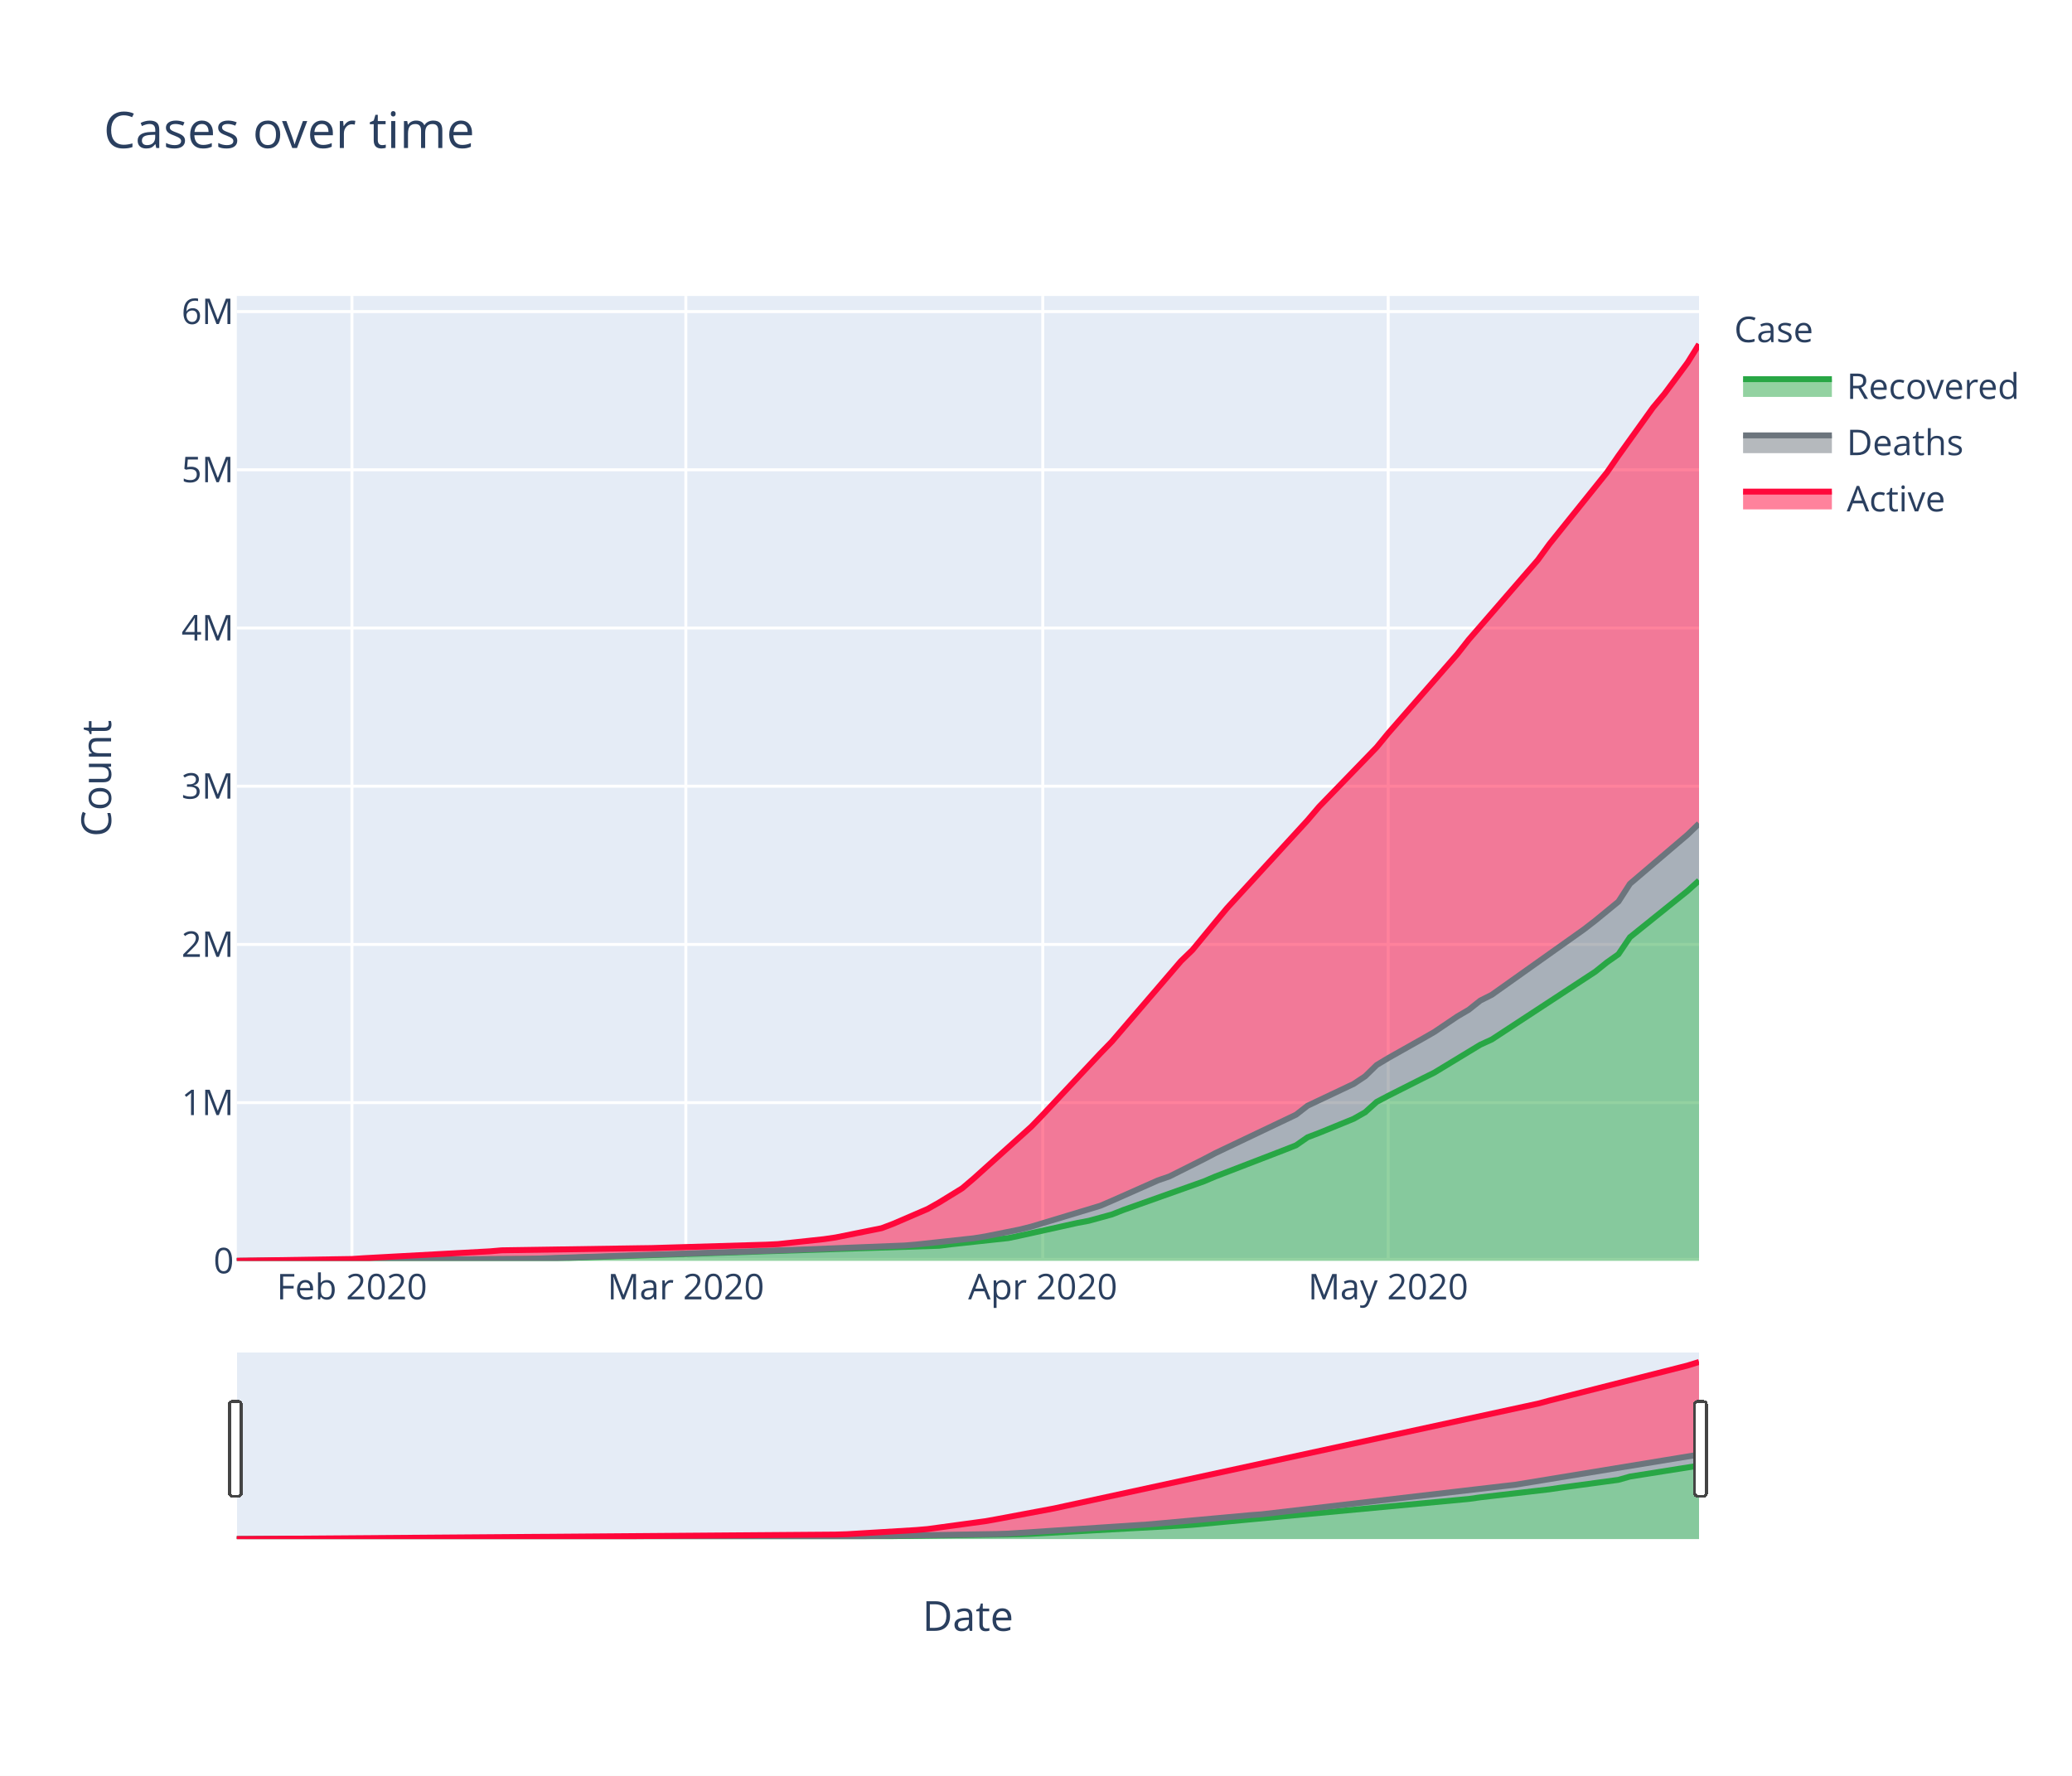
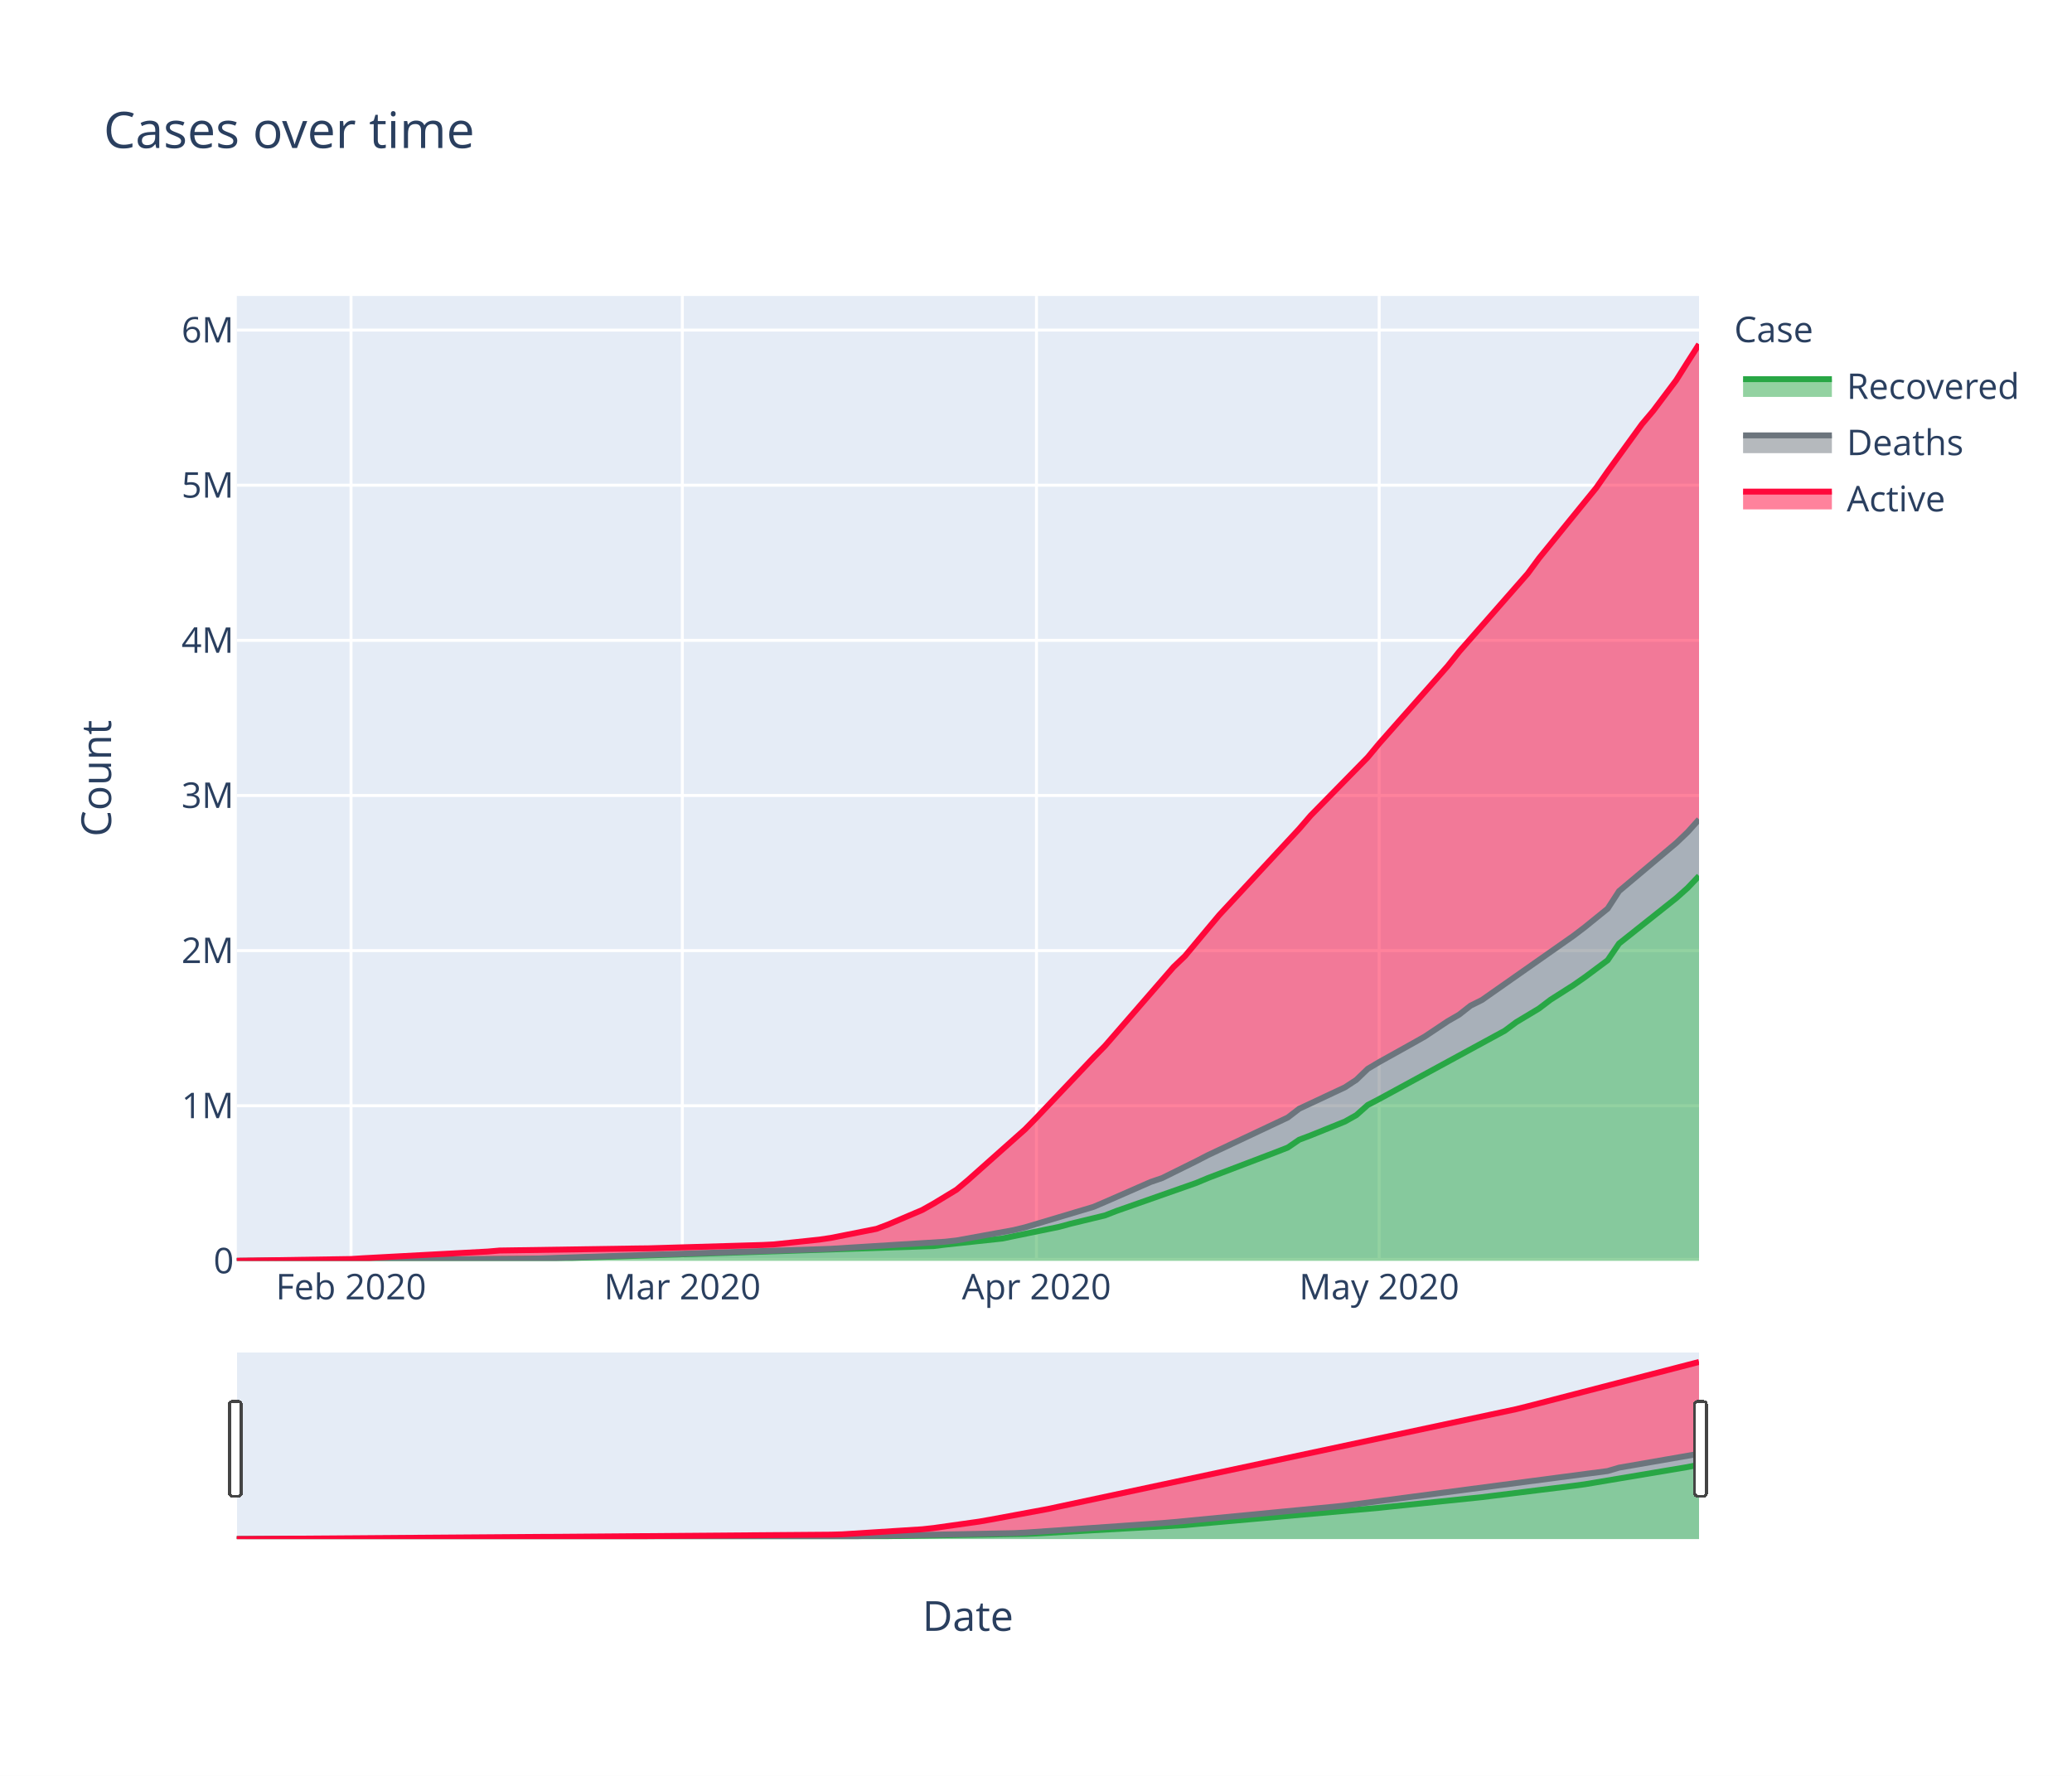
<svg xmlns="http://www.w3.org/2000/svg" class="main-svg" width="700" height="600" style="" viewBox="0 0 700 600">
  <rect x="0" y="0" width="700" height="600" style="fill: rgb(255, 255, 255); fill-opacity: 1;" />
-   <defs id="defs-6f788e">
+   <defs id="defs-22b676">
    <g class="clips">
-       <clipPath id="clip6f788exyplot" class="plotclip">
+       <clipPath id="clip22b676xyplot" class="plotclip">
        <rect width="494" height="326" />
      </clipPath>
-       <clipPath class="axesclip" id="clip6f788ex">
+       <clipPath class="axesclip" id="clip22b676x">
        <rect x="80" y="0" width="494" height="600" />
      </clipPath>
-       <clipPath class="axesclip" id="clip6f788ey">
+       <clipPath class="axesclip" id="clip22b676y">
        <rect x="0" y="100" width="700" height="326" />
      </clipPath>
-       <clipPath class="axesclip" id="clip6f788exy">
+       <clipPath class="axesclip" id="clip22b676xy">
        <rect x="80" y="100" width="494" height="326" />
      </clipPath>
    </g>
    <g class="gradients" />
  </defs>
  <g class="bglayer">
    <rect class="bg" x="80" y="100" width="494" height="326" style="fill: rgb(229, 236, 246); fill-opacity: 1; stroke-width: 0;" />
  </g>
  <g class="layer-below">
    <g class="imagelayer" />
    <g class="shapelayer" />
  </g>
  <g class="cartesianlayer">
    <g class="subplot xy">
      <g class="layer-subplot">
        <g class="shapelayer" />
        <g class="imagelayer" />
      </g>
      <g class="gridlayer">
        <g class="x">
-           <path class="xgrid crisp" transform="translate(118.9,0)" d="M0,100v326" style="stroke: rgb(255, 255, 255); stroke-opacity: 1; stroke-width: 1px;" />
-           <path class="xgrid crisp" transform="translate(231.7,0)" d="M0,100v326" style="stroke: rgb(255, 255, 255); stroke-opacity: 1; stroke-width: 1px;" />
-           <path class="xgrid crisp" transform="translate(352.28,0)" d="M0,100v326" style="stroke: rgb(255, 255, 255); stroke-opacity: 1; stroke-width: 1px;" />
-           <path class="xgrid crisp" transform="translate(468.98,0)" d="M0,100v326" style="stroke: rgb(255, 255, 255); stroke-opacity: 1; stroke-width: 1px;" />
+           <path class="xgrid crisp" transform="translate(118.59,0)" d="M0,100v326" style="stroke: rgb(255, 255, 255); stroke-opacity: 1; stroke-width: 1px;" />
+           <path class="xgrid crisp" transform="translate(230.52,0)" d="M0,100v326" style="stroke: rgb(255, 255, 255); stroke-opacity: 1; stroke-width: 1px;" />
+           <path class="xgrid crisp" transform="translate(350.16,0)" d="M0,100v326" style="stroke: rgb(255, 255, 255); stroke-opacity: 1; stroke-width: 1px;" />
+           <path class="xgrid crisp" transform="translate(465.94,0)" d="M0,100v326" style="stroke: rgb(255, 255, 255); stroke-opacity: 1; stroke-width: 1px;" />
        </g>
        <g class="y">
-           <path class="ygrid crisp" transform="translate(0,372.54)" d="M80,0h494" style="stroke: rgb(255, 255, 255); stroke-opacity: 1; stroke-width: 1px;" />
-           <path class="ygrid crisp" transform="translate(0,319.09)" d="M80,0h494" style="stroke: rgb(255, 255, 255); stroke-opacity: 1; stroke-width: 1px;" />
-           <path class="ygrid crisp" transform="translate(0,265.63)" d="M80,0h494" style="stroke: rgb(255, 255, 255); stroke-opacity: 1; stroke-width: 1px;" />
-           <path class="ygrid crisp" transform="translate(0,212.18)" d="M80,0h494" style="stroke: rgb(255, 255, 255); stroke-opacity: 1; stroke-width: 1px;" />
-           <path class="ygrid crisp" transform="translate(0,158.72)" d="M80,0h494" style="stroke: rgb(255, 255, 255); stroke-opacity: 1; stroke-width: 1px;" />
-           <path class="ygrid crisp" transform="translate(0,105.27)" d="M80,0h494" style="stroke: rgb(255, 255, 255); stroke-opacity: 1; stroke-width: 1px;" />
+           <path class="ygrid crisp" transform="translate(0,373.59)" d="M80,0h494" style="stroke: rgb(255, 255, 255); stroke-opacity: 1; stroke-width: 1px;" />
+           <path class="ygrid crisp" transform="translate(0,321.17)" d="M80,0h494" style="stroke: rgb(255, 255, 255); stroke-opacity: 1; stroke-width: 1px;" />
+           <path class="ygrid crisp" transform="translate(0,268.76)" d="M80,0h494" style="stroke: rgb(255, 255, 255); stroke-opacity: 1; stroke-width: 1px;" />
+           <path class="ygrid crisp" transform="translate(0,216.35)" d="M80,0h494" style="stroke: rgb(255, 255, 255); stroke-opacity: 1; stroke-width: 1px;" />
+           <path class="ygrid crisp" transform="translate(0,163.93)" d="M80,0h494" style="stroke: rgb(255, 255, 255); stroke-opacity: 1; stroke-width: 1px;" />
+           <path class="ygrid crisp" transform="translate(0,111.52)" d="M80,0h494" style="stroke: rgb(255, 255, 255); stroke-opacity: 1; stroke-width: 1px;" />
        </g>
      </g>
      <g class="zerolinelayer">
        <path class="yzl zl crisp" transform="translate(0,426)" d="M80,0h494" style="stroke: rgb(255, 255, 255); stroke-opacity: 1; stroke-width: 2px;" />
      </g>
      <path class="xlines-below" />
      <path class="ylines-below" />
      <g class="overlines-below" />
      <g class="xaxislayer-below" />
      <g class="yaxislayer-below" />
      <g class="overaxes-below" />
-       <g class="plot" transform="translate(80, 100)" clip-path="url('#clip6f788exyplot')">
+       <g class="plot" transform="translate(80, 100)" clip-path="url('#clip22b676xyplot')">
        <g class="scatterlayer mlayer">
-           <g class="trace scatter trace09deb1" style="stroke-miterlimit: 2;">
+           <g class="trace scatter trace5ec1d0" style="stroke-miterlimit: 2;">
            <g class="fills">
              <g>
-                 <path class="js-fill" d="M494,326L0,326L0,326L101.13,325.33L105.02,325.23L175.04,322.89L178.93,322.76L237.28,320.9L241.17,320.41L260.61,318.31L264.5,317.5L283.95,313.19L287.84,312.46L295.62,310.33L299.51,308.8L326.74,299.13L330.63,297.48L353.97,288.49L357.86,286.95L361.75,284.25L365.64,282.77L377.31,278L381.2,275.79L385.09,272.29L388.98,270.23L400.65,264.34L404.54,262.41L420.09,252.98L423.98,251.2L458.99,228.27L462.88,225.14L466.77,222.4L470.66,216.65L490.11,201.01L494,197.5" style="fill: rgb(40, 167, 69); fill-opacity: 0.5; stroke-width: 0;" />
+                 <path class="js-fill" d="M494,326L0,326L0,326L104.2,325.25L108.06,325.16L235.42,321L239.28,320.52L258.58,318.46L262.44,317.66L277.88,314.49L281.73,313.44L293.31,310.64L297.17,309.14L324.19,299.65L328.05,298.03L351.2,289.22L355.06,287.71L358.92,285.07L362.78,283.61L374.36,278.93L378.22,276.76L382.08,273.33L385.94,271.32L428.39,248.23L432.25,245.35L439.97,240.71L443.83,237.77L451.55,232.86L455.41,230.17L463.13,224.42L466.98,218.78L486.28,203.45L490.14,200L494,195.94" style="fill: rgb(40, 167, 69); fill-opacity: 0.5; stroke-width: 0;" />
              </g>
              <g>
-                 <path class="js-fill" d="M0,326L97.24,325.33L101.13,325.23L186.71,322.35L190.6,322.19L225.61,320.8L229.5,320.48L248.94,318.37L252.83,317.74L264.5,315.4L268.39,314.43L291.73,307.38L295.62,305.71L311.18,298.81L315.07,297.47L326.74,291.62L330.63,289.58L357.86,276.61L361.75,273.58L377.31,266.21L381.2,263.63L385.09,259.83L388.98,257.49L400.65,250.91L404.54,248.68L412.31,243.44L416.2,241.16L420.09,238.06L423.98,236.1L455.1,214.01L458.99,211L466.77,204.62L470.66,198.59L490.11,182.02L494,178.26L494,197.5L490.11,201.01L470.66,216.65L466.77,222.4L462.88,225.14L458.99,228.27L423.98,251.2L420.09,252.98L404.54,262.41L400.65,264.34L388.98,270.23L385.09,272.29L381.2,275.79L377.31,278L365.64,282.77L361.75,284.25L357.86,286.95L353.97,288.49L330.63,297.48L326.74,299.13L299.51,308.8L295.62,310.33L287.84,312.46L283.95,313.19L264.5,317.5L260.61,318.31L241.17,320.41L237.28,320.9L178.93,322.76L175.04,322.89L105.02,325.23L101.13,325.33L0,326Z" style="fill: rgb(108, 117, 125); fill-opacity: 0.5; stroke-width: 0;" />
+                 <path class="js-fill" d="M0,326L96.48,325.34L100.34,325.24L196.83,322.06L200.69,321.92L239.28,319.53L243.14,319.1L262.44,315.6L266.3,314.66L289.45,307.75L293.31,306.1L308.75,299.34L312.61,298.02L324.19,292.29L328.05,290.29L355.06,277.57L358.92,274.6L374.36,267.37L378.22,264.84L382.08,261.12L385.94,258.82L397.52,252.37L401.38,250.19L409.09,245.04L412.95,242.81L416.81,239.78L420.67,237.85L451.55,216.19L455.41,213.25L463.13,206.99L466.98,201.07L486.28,184.83L490.14,181.14L494,176.84L494,195.94L490.14,200L486.28,203.45L466.98,218.78L463.13,224.42L455.41,230.17L451.55,232.86L443.83,237.77L439.97,240.71L432.25,245.35L428.39,248.23L385.94,271.32L382.08,273.33L378.22,276.76L374.36,278.93L362.78,283.61L358.92,285.07L355.06,287.71L351.2,289.22L328.05,298.03L324.19,299.65L297.17,309.14L293.31,310.64L281.73,313.44L277.88,314.49L262.44,317.66L258.58,318.46L239.28,320.52L235.42,321L108.06,325.16L104.2,325.25L0,326Z" style="fill: rgb(108, 117, 125); fill-opacity: 0.5; stroke-width: 0;" />
              </g>
            </g>
            <g class="errorbars" />
            <g class="lines">
-               <path class="js-line" d="M0,326L101.13,325.33L105.02,325.23L175.04,322.89L178.93,322.76L237.28,320.9L241.17,320.41L260.61,318.31L264.5,317.5L283.95,313.19L287.84,312.46L295.62,310.33L299.51,308.8L326.74,299.13L330.63,297.48L353.97,288.49L357.86,286.95L361.75,284.25L365.64,282.77L377.31,278L381.2,275.79L385.09,272.29L388.98,270.23L400.65,264.34L404.54,262.41L420.09,252.98L423.98,251.2L458.99,228.27L462.88,225.14L466.77,222.4L470.66,216.65L490.11,201.01L494,197.5" style="vector-effect: non-scaling-stroke; fill: none; stroke: rgb(40, 167, 69); stroke-opacity: 1; stroke-width: 2px; opacity: 1;" />
+               <path class="js-line" d="M0,326L104.2,325.25L108.06,325.16L235.42,321L239.28,320.52L258.58,318.46L262.44,317.66L277.88,314.49L281.73,313.44L293.31,310.64L297.17,309.14L324.19,299.65L328.05,298.03L351.2,289.22L355.06,287.71L358.92,285.07L362.78,283.61L374.36,278.93L378.22,276.76L382.08,273.33L385.94,271.32L428.39,248.23L432.25,245.35L439.97,240.71L443.83,237.77L451.55,232.86L455.41,230.17L463.13,224.42L466.98,218.78L486.28,203.45L490.14,200L494,195.94" style="vector-effect: non-scaling-stroke; fill: none; stroke: rgb(40, 167, 69); stroke-opacity: 1; stroke-width: 2px; opacity: 1;" />
            </g>
            <g class="points" />
            <g class="text" />
          </g>
-           <g class="trace scatter trace2128ed" style="stroke-miterlimit: 2;">
+           <g class="trace scatter trace55f463" style="stroke-miterlimit: 2;">
            <g class="fills">
              <g>
-                 <path class="js-fill" d="M0,325.97L38.9,325.36L42.79,325.1L85.57,322.77L89.46,322.43L136.14,321.72L140.03,321.67L178.93,320.52L182.82,320.33L198.38,318.66L202.27,318.09L217.83,314.96L221.72,313.49L233.39,308.46L237.28,306.26L245.06,301.48L248.94,298.18L268.39,280.68L272.28,276.65L291.73,255.91L295.62,251.91L318.96,224.72L322.85,220.96L330.63,211.52L334.52,206.83L361.75,177.13L365.64,172.56L385.09,152.48L388.98,147.74L412.31,121.03L416.2,116.1L439.54,89.19L443.43,83.84L462.88,59.63L466.77,53.98L478.44,37.71L482.33,33.04L490.11,22.55L494,16.3L494,178.26L490.11,182.02L470.66,198.59L466.77,204.62L458.99,211L455.1,214.01L423.98,236.1L420.09,238.06L416.2,241.16L412.31,243.44L404.54,248.68L400.65,250.91L388.98,257.49L385.09,259.83L381.2,263.63L377.31,266.21L361.75,273.58L357.86,276.61L330.63,289.58L326.74,291.62L315.07,297.47L311.18,298.81L295.62,305.71L291.73,307.38L268.39,314.43L264.5,315.4L252.83,317.74L248.94,318.37L229.5,320.48L225.61,320.8L190.6,322.19L186.71,322.35L101.13,325.23L97.24,325.33L0,326Z" style="fill: rgb(255, 7, 58); fill-opacity: 0.5; stroke-width: 0;" />
+                 <path class="js-fill" d="M0,325.97L38.59,325.37L42.45,325.12L84.91,322.84L88.77,322.5L135.08,321.8L138.94,321.76L177.53,320.63L181.39,320.44L196.83,318.81L200.69,318.24L216.13,315.18L219.98,313.73L231.56,308.81L235.42,306.64L243.14,301.96L247,298.72L266.3,281.56L270.16,277.62L289.45,257.28L293.31,253.35L316.47,226.7L320.33,223.01L328.05,213.75L331.91,209.15L358.92,180.03L362.78,175.55L382.08,155.86L385.94,151.21L409.09,125.03L412.95,120.19L436.11,93.8L439.97,88.56L459.27,64.82L463.13,59.28L474.7,43.32L478.56,38.75L486.28,28.47L490.14,22.34L494,16.3L494,176.84L490.14,181.14L486.28,184.83L466.98,201.07L463.13,206.99L455.41,213.25L451.55,216.19L420.67,237.85L416.81,239.78L412.95,242.81L409.09,245.04L401.38,250.19L397.52,252.37L385.94,258.82L382.08,261.12L378.22,264.84L374.36,267.37L358.92,274.6L355.06,277.57L328.05,290.29L324.19,292.29L312.61,298.02L308.75,299.34L293.31,306.1L289.45,307.75L266.3,314.66L262.44,315.6L243.14,319.1L239.28,319.53L200.69,321.92L196.83,322.06L100.34,325.24L96.48,325.34L0,326Z" style="fill: rgb(255, 7, 58); fill-opacity: 0.5; stroke-width: 0;" />
              </g>
            </g>
            <g class="errorbars" />
            <g class="lines">
-               <path class="js-line" d="M0,326L97.24,325.33L101.13,325.23L186.71,322.35L190.6,322.19L225.61,320.8L229.5,320.48L248.94,318.37L252.83,317.74L264.5,315.4L268.39,314.43L291.73,307.38L295.62,305.71L311.18,298.81L315.07,297.47L326.74,291.62L330.63,289.58L357.86,276.61L361.75,273.58L377.31,266.21L381.2,263.63L385.09,259.83L388.98,257.49L400.65,250.91L404.54,248.68L412.31,243.44L416.2,241.16L420.09,238.06L423.98,236.1L455.1,214.01L458.99,211L466.77,204.62L470.66,198.59L490.11,182.02L494,178.26" style="vector-effect: non-scaling-stroke; fill: none; stroke: rgb(108, 117, 125); stroke-opacity: 1; stroke-width: 2px; opacity: 1;" />
+               <path class="js-line" d="M0,326L96.48,325.34L100.34,325.24L196.83,322.06L200.69,321.92L239.28,319.53L243.14,319.1L262.44,315.6L266.3,314.66L289.45,307.75L293.31,306.1L308.75,299.34L312.61,298.02L324.19,292.29L328.05,290.29L355.06,277.57L358.92,274.6L374.36,267.37L378.22,264.84L382.08,261.12L385.94,258.82L397.52,252.37L401.38,250.19L409.09,245.04L412.95,242.81L416.81,239.78L420.67,237.85L451.55,216.19L455.41,213.25L463.13,206.99L466.98,201.07L486.28,184.83L490.14,181.14L494,176.84" style="vector-effect: non-scaling-stroke; fill: none; stroke: rgb(108, 117, 125); stroke-opacity: 1; stroke-width: 2px; opacity: 1;" />
            </g>
            <g class="points" />
            <g class="text" />
          </g>
-           <g class="trace scatter traceb78cc3" style="stroke-miterlimit: 2;">
+           <g class="trace scatter traced6cfd1" style="stroke-miterlimit: 2;">
            <g class="fills" />
            <g class="errorbars" />
            <g class="lines">
-               <path class="js-line" d="M0,325.97L38.9,325.36L42.79,325.1L85.57,322.77L89.46,322.43L136.14,321.72L140.03,321.67L178.93,320.52L182.82,320.33L198.38,318.66L202.27,318.09L217.83,314.96L221.72,313.49L233.39,308.46L237.28,306.26L245.06,301.48L248.94,298.18L268.39,280.68L272.28,276.65L291.73,255.91L295.62,251.91L318.96,224.72L322.85,220.96L330.63,211.52L334.52,206.83L361.75,177.13L365.64,172.56L385.09,152.48L388.98,147.74L412.31,121.03L416.2,116.1L439.54,89.19L443.43,83.84L462.88,59.63L466.77,53.98L478.44,37.71L482.33,33.04L490.11,22.55L494,16.3" style="vector-effect: non-scaling-stroke; fill: none; stroke: rgb(255, 7, 58); stroke-opacity: 1; stroke-width: 2px; opacity: 1;" />
+               <path class="js-line" d="M0,325.97L38.59,325.37L42.45,325.12L84.91,322.84L88.77,322.5L135.08,321.8L138.94,321.76L177.53,320.63L181.39,320.44L196.83,318.81L200.69,318.24L216.13,315.18L219.98,313.73L231.56,308.81L235.42,306.64L243.14,301.96L247,298.72L266.3,281.56L270.16,277.62L289.45,257.28L293.31,253.35L316.47,226.7L320.33,223.01L328.05,213.75L331.91,209.15L358.92,180.03L362.78,175.55L382.08,155.86L385.94,151.21L409.09,125.03L412.95,120.19L436.11,93.8L439.97,88.56L459.27,64.82L463.13,59.28L474.7,43.32L478.56,38.75L486.28,28.47L490.14,22.34L494,16.3" style="vector-effect: non-scaling-stroke; fill: none; stroke: rgb(255, 7, 58); stroke-opacity: 1; stroke-width: 2px; opacity: 1;" />
            </g>
            <g class="points" />
            <g class="text" />
          </g>
        </g>
      </g>
      <g class="overplot" />
      <path class="xlines-above crisp" style="fill: none;" d="M0,0" />
      <path class="ylines-above crisp" style="fill: none;" d="M0,0" />
      <g class="overlines-above" />
      <g class="xaxislayer-above">
        <g class="xtick">
-           <text text-anchor="middle" x="0" y="439" transform="translate(118.9,0)" style="font-family: 'Open Sans', verdana, arial, sans-serif; font-size: 12px; fill: rgb(42, 63, 95); fill-opacity: 1; white-space: pre;">Feb 2020</text>
+           <text text-anchor="middle" x="0" y="439" transform="translate(118.59,0)" style="font-family: 'Open Sans', verdana, arial, sans-serif; font-size: 12px; fill: rgb(42, 63, 95); fill-opacity: 1; white-space: pre;">Feb 2020</text>
        </g>
        <g class="xtick">
-           <text text-anchor="middle" x="0" y="439" transform="translate(231.7,0)" style="font-family: 'Open Sans', verdana, arial, sans-serif; font-size: 12px; fill: rgb(42, 63, 95); fill-opacity: 1; white-space: pre;">Mar 2020</text>
+           <text text-anchor="middle" x="0" y="439" transform="translate(230.52,0)" style="font-family: 'Open Sans', verdana, arial, sans-serif; font-size: 12px; fill: rgb(42, 63, 95); fill-opacity: 1; white-space: pre;">Mar 2020</text>
        </g>
        <g class="xtick">
-           <text text-anchor="middle" x="0" y="439" transform="translate(352.28,0)" style="font-family: 'Open Sans', verdana, arial, sans-serif; font-size: 12px; fill: rgb(42, 63, 95); fill-opacity: 1; white-space: pre;">Apr 2020</text>
+           <text text-anchor="middle" x="0" y="439" transform="translate(350.16,0)" style="font-family: 'Open Sans', verdana, arial, sans-serif; font-size: 12px; fill: rgb(42, 63, 95); fill-opacity: 1; white-space: pre;">Apr 2020</text>
        </g>
        <g class="xtick">
-           <text text-anchor="middle" x="0" y="439" transform="translate(468.98,0)" style="font-family: 'Open Sans', verdana, arial, sans-serif; font-size: 12px; fill: rgb(42, 63, 95); fill-opacity: 1; white-space: pre;">May 2020</text>
+           <text text-anchor="middle" x="0" y="439" transform="translate(465.94,0)" style="font-family: 'Open Sans', verdana, arial, sans-serif; font-size: 12px; fill: rgb(42, 63, 95); fill-opacity: 1; white-space: pre;">May 2020</text>
        </g>
      </g>
      <g class="yaxislayer-above">
        <g class="ytick">
          <text text-anchor="end" x="79" y="4.2" transform="translate(0,426)" style="font-family: 'Open Sans', verdana, arial, sans-serif; font-size: 12px; fill: rgb(42, 63, 95); fill-opacity: 1; white-space: pre;">0</text>
        </g>
        <g class="ytick">
-           <text text-anchor="end" x="79" y="4.2" transform="translate(0,372.54)" style="font-family: 'Open Sans', verdana, arial, sans-serif; font-size: 12px; fill: rgb(42, 63, 95); fill-opacity: 1; white-space: pre;">1M</text>
-         </g>
-         <g class="ytick">
-           <text text-anchor="end" x="79" y="4.2" transform="translate(0,319.09)" style="font-family: 'Open Sans', verdana, arial, sans-serif; font-size: 12px; fill: rgb(42, 63, 95); fill-opacity: 1; white-space: pre;">2M</text>
-         </g>
-         <g class="ytick">
-           <text text-anchor="end" x="79" y="4.2" transform="translate(0,265.63)" style="font-family: 'Open Sans', verdana, arial, sans-serif; font-size: 12px; fill: rgb(42, 63, 95); fill-opacity: 1; white-space: pre;">3M</text>
-         </g>
-         <g class="ytick">
-           <text text-anchor="end" x="79" y="4.2" transform="translate(0,212.18)" style="font-family: 'Open Sans', verdana, arial, sans-serif; font-size: 12px; fill: rgb(42, 63, 95); fill-opacity: 1; white-space: pre;">4M</text>
-         </g>
-         <g class="ytick">
-           <text text-anchor="end" x="79" y="4.2" transform="translate(0,158.72)" style="font-family: 'Open Sans', verdana, arial, sans-serif; font-size: 12px; fill: rgb(42, 63, 95); fill-opacity: 1; white-space: pre;">5M</text>
-         </g>
-         <g class="ytick">
-           <text text-anchor="end" x="79" y="4.2" transform="translate(0,105.27)" style="font-family: 'Open Sans', verdana, arial, sans-serif; font-size: 12px; fill: rgb(42, 63, 95); fill-opacity: 1; white-space: pre;">6M</text>
+           <text text-anchor="end" x="79" y="4.2" transform="translate(0,373.59)" style="font-family: 'Open Sans', verdana, arial, sans-serif; font-size: 12px; fill: rgb(42, 63, 95); fill-opacity: 1; white-space: pre;">1M</text>
+         </g>
+         <g class="ytick">
+           <text text-anchor="end" x="79" y="4.2" transform="translate(0,321.17)" style="font-family: 'Open Sans', verdana, arial, sans-serif; font-size: 12px; fill: rgb(42, 63, 95); fill-opacity: 1; white-space: pre;">2M</text>
+         </g>
+         <g class="ytick">
+           <text text-anchor="end" x="79" y="4.2" transform="translate(0,268.76)" style="font-family: 'Open Sans', verdana, arial, sans-serif; font-size: 12px; fill: rgb(42, 63, 95); fill-opacity: 1; white-space: pre;">3M</text>
+         </g>
+         <g class="ytick">
+           <text text-anchor="end" x="79" y="4.2" transform="translate(0,216.35)" style="font-family: 'Open Sans', verdana, arial, sans-serif; font-size: 12px; fill: rgb(42, 63, 95); fill-opacity: 1; white-space: pre;">4M</text>
+         </g>
+         <g class="ytick">
+           <text text-anchor="end" x="79" y="4.2" transform="translate(0,163.93)" style="font-family: 'Open Sans', verdana, arial, sans-serif; font-size: 12px; fill: rgb(42, 63, 95); fill-opacity: 1; white-space: pre;">5M</text>
+         </g>
+         <g class="ytick">
+           <text text-anchor="end" x="79" y="4.2" transform="translate(0,111.52)" style="font-family: 'Open Sans', verdana, arial, sans-serif; font-size: 12px; fill: rgb(42, 63, 95); fill-opacity: 1; white-space: pre;">6M</text>
        </g>
      </g>
      <g class="overaxes-above" />
    </g>
  </g>
  <g class="polarlayer" />
  <g class="ternarylayer" />
  <g class="geolayer" />
  <g class="funnelarealayer" />
  <g class="pielayer" />
  <g class="treemaplayer" />
  <g class="sunburstlayer" />
  <g class="glimages" />
-   <defs id="topdefs-6f788e">
+   <defs id="topdefs-22b676">
    <g class="clips" />
-     <clipPath id="legend6f788e">
+     <clipPath id="legend22b676">
      <rect width="104" height="83" x="0" y="0" />
    </clipPath>
-     <clipPath id="rangesliderx-6f788e">
+     <clipPath id="rangesliderx-22b676">
      <rect x="0" y="0" width="494" height="63" />
    </clipPath>
  </defs>
  <g class="layer-above">
    <g class="imagelayer" />
    <g class="shapelayer" />
  </g>
  <g class="infolayer">
    <g class="legend" pointer-events="all" transform="translate(583.88, 100)">
      <rect class="bg" shape-rendering="crispEdges" style="stroke: rgb(68, 68, 68); stroke-opacity: 1; fill: rgb(255, 255, 255); fill-opacity: 1; stroke-width: 0px;" width="104" height="83" x="0" y="0" />
-       <g class="scrollbox" transform="translate(0, 0)" clip-path="url('#legend6f788e')">
+       <g class="scrollbox" transform="translate(0, 0)" clip-path="url('#legend22b676')">
        <text class="legendtitletext user-select-none" text-anchor="start" x="2" y="15.6" style="font-family: 'Open Sans', verdana, arial, sans-serif; font-size: 12px; fill: rgb(42, 63, 95); fill-opacity: 1; white-space: pre;">Case</text>
        <g class="groups" transform="translate(0, 0)">
          <g class="traces" transform="translate(0, 30.1)" style="opacity: 1;">
            <text class="legendtext user-select-none" text-anchor="start" x="40" y="4.68" style="font-family: 'Open Sans', verdana, arial, sans-serif; font-size: 12px; fill: rgb(42, 63, 95); fill-opacity: 1; white-space: pre;">Recovered</text>
            <g class="layers">
              <g class="legendfill">
                <path class="js-fill" d="M5,-2h30v6h-30z" style="stroke-width: 0; fill: rgb(40, 167, 69); fill-opacity: 0.5;" />
              </g>
              <g class="legendlines">
                <path class="js-line" d="M5,-2h30" style="fill: none; stroke: rgb(40, 167, 69); stroke-opacity: 1; stroke-width: 2px;" />
              </g>
              <g class="legendsymbols">
                <g class="legendpoints" />
              </g>
            </g>
            <rect class="legendtoggle" pointer-events="all" x="0" y="-9.5" width="98.031" height="19" style="cursor: pointer; fill: rgb(0, 0, 0); fill-opacity: 0;" />
          </g>
        </g>
        <g class="groups" transform="translate(0, 0)">
          <g class="traces" transform="translate(0, 49.1)" style="opacity: 1;">
            <text class="legendtext user-select-none" text-anchor="start" x="40" y="4.68" style="font-family: 'Open Sans', verdana, arial, sans-serif; font-size: 12px; fill: rgb(42, 63, 95); fill-opacity: 1; white-space: pre;">Deaths</text>
            <g class="layers">
              <g class="legendfill">
                <path class="js-fill" d="M5,-2h30v6h-30z" style="stroke-width: 0; fill: rgb(108, 117, 125); fill-opacity: 0.5;" />
              </g>
              <g class="legendlines">
                <path class="js-line" d="M5,-2h30" style="fill: none; stroke: rgb(108, 117, 125); stroke-opacity: 1; stroke-width: 2px;" />
              </g>
              <g class="legendsymbols">
                <g class="legendpoints" />
              </g>
            </g>
            <rect class="legendtoggle" pointer-events="all" x="0" y="-9.5" width="98.031" height="19" style="cursor: pointer; fill: rgb(0, 0, 0); fill-opacity: 0;" />
          </g>
        </g>
        <g class="groups" transform="translate(0, 0)">
          <g class="traces" transform="translate(0, 68.1)" style="opacity: 1;">
            <text class="legendtext user-select-none" text-anchor="start" x="40" y="4.68" style="font-family: 'Open Sans', verdana, arial, sans-serif; font-size: 12px; fill: rgb(42, 63, 95); fill-opacity: 1; white-space: pre;">Active</text>
            <g class="layers">
              <g class="legendfill">
                <path class="js-fill" d="M5,-2h30v6h-30z" style="stroke-width: 0; fill: rgb(255, 7, 58); fill-opacity: 0.5;" />
              </g>
              <g class="legendlines">
                <path class="js-line" d="M5,-2h30" style="fill: none; stroke: rgb(255, 7, 58); stroke-opacity: 1; stroke-width: 2px;" />
              </g>
              <g class="legendsymbols">
                <g class="legendpoints" />
              </g>
            </g>
            <rect class="legendtoggle" pointer-events="all" x="0" y="-9.5" width="98.031" height="19" style="cursor: pointer; fill: rgb(0, 0, 0); fill-opacity: 0;" />
          </g>
        </g>
      </g>
      <rect class="scrollbar" rx="20" ry="3" width="0" height="0" x="0" y="0" style="fill: rgb(128, 139, 164); fill-opacity: 1;" />
    </g>
    <g class="g-gtitle">
      <text class="gtitle" x="35" y="50" text-anchor="start" dy="0em" style="font-family: 'Open Sans', verdana, arial, sans-serif; font-size: 17px; fill: rgb(42, 63, 95); opacity: 1; font-weight: normal; white-space: pre;">Cases over time</text>
    </g>
    <g class="rangeslider-container" pointer-events="all" transform="translate(80,457)">
      <rect class="rangeslider-bg" x="0" y="0" shape-rendering="crispEdges" width="494" height="63" transform="translate(0,0)" fill="#E5ECF6" stroke="#444" stroke-width="0" />
-       <g class="rangeslider-rangeplot xy" clip-path="url('#rangesliderx-6f788e')">
+       <g class="rangeslider-rangeplot xy" clip-path="url('#rangesliderx-22b676')">
        <g class="layer-subplot">
          <g class="shapelayer" />
          <g class="imagelayer" />
        </g>
        <g class="gridlayer">
          <g class="x" />
          <g class="y" />
        </g>
        <g class="zerolinelayer" />
        <path class="xlines-below" />
        <path class="ylines-below" />
        <g class="overlines-below" />
        <g class="xaxislayer-below" />
        <g class="yaxislayer-below" />
        <g class="overaxes-below" />
        <g class="plot">
          <g class="scatterlayer mlayer rangeplot">
-             <g class="trace scatter trace09deb1" style="stroke-miterlimit: 2;">
+             <g class="trace scatter trace5ec1d0" style="stroke-miterlimit: 2;">
              <g class="fills">
                <g>
-                   <path class="js-fill" d="M494,63L0,63L0,63L202.27,62.26L206.16,62.22L264.5,61.36L268.39,61.22L318.96,58.44L322.85,58.18L416.2,49.44L420.09,48.89L443.43,46.19L447.32,45.61L466.77,42.98L470.66,41.87L494,38.17" style="fill: rgb(40, 167, 69); fill-opacity: 0.5; stroke-width: 0;" />
+                   <path class="js-fill" d="M494,63L0,63L0,63L200.69,62.27L204.55,62.24L266.3,61.25L270.16,61.1L320.33,58.28L324.19,57.91L385.94,52.43L389.8,52.02L420.67,48.83L424.53,48.35L451.55,45L455.41,44.48L490.14,38.65L494,37.87" style="fill: rgb(40, 167, 69); fill-opacity: 0.5; stroke-width: 0;" />
                </g>
                <g>
-                   <path class="js-fill" d="M0,63L194.49,62.25L198.38,62.22L256.72,61.28L260.61,61.15L307.29,58.08L311.18,57.75L342.3,54.92L346.19,54.63L427.87,45.1L431.76,44.66L494,34.45L494,38.17L470.66,41.87L466.77,42.98L447.32,45.61L443.43,46.19L420.09,48.89L416.2,49.44L322.85,58.18L318.96,58.44L268.39,61.22L264.5,61.36L206.16,62.22L202.27,62.26L0,63Z" style="fill: rgb(108, 117, 125); fill-opacity: 0.5; stroke-width: 0;" />
+                   <path class="js-fill" d="M0,63L192.97,62.26L196.83,62.24L262.44,60.99L266.3,60.81L312.61,57.59L316.47,57.26L370.5,52.07L374.36,51.67L463.13,40L466.98,38.86L494,34.17L494,37.87L490.14,38.65L455.41,44.48L451.55,45L424.53,48.35L420.67,48.83L389.8,52.02L385.94,52.43L324.19,57.91L320.33,58.28L270.16,61.1L266.3,61.25L204.55,62.24L200.69,62.27L0,63Z" style="fill: rgb(108, 117, 125); fill-opacity: 0.5; stroke-width: 0;" />
                </g>
              </g>
              <g class="errorbars" />
              <g class="lines">
-                 <path class="js-line" d="M0,63L202.27,62.26L206.16,62.22L264.5,61.36L268.39,61.22L318.96,58.44L322.85,58.18L416.2,49.44L420.09,48.89L443.43,46.19L447.32,45.61L466.77,42.98L470.66,41.87L494,38.17" style="vector-effect: non-scaling-stroke; fill: none; stroke: rgb(40, 167, 69); stroke-opacity: 1; stroke-width: 2px; opacity: 1;" />
+                 <path class="js-line" d="M0,63L200.69,62.27L204.55,62.24L266.3,61.25L270.16,61.1L320.33,58.28L324.19,57.91L385.94,52.43L389.8,52.02L420.67,48.83L424.53,48.35L451.55,45L455.41,44.48L490.14,38.65L494,37.87" style="vector-effect: non-scaling-stroke; fill: none; stroke: rgb(40, 167, 69); stroke-opacity: 1; stroke-width: 2px; opacity: 1;" />
              </g>
              <g class="points" />
              <g class="text" />
            </g>
-             <g class="trace scatter trace2128ed" style="stroke-miterlimit: 2;">
+             <g class="trace scatter trace55f463" style="stroke-miterlimit: 2;">
              <g class="fills">
                <g>
-                   <path class="js-fill" d="M0,62.99L101.13,62.24L105.02,62.22L202.27,61.47L206.16,61.35L229.5,59.94L233.39,59.61L252.83,56.96L256.72,56.27L276.17,52.63L280.06,51.78L439.54,17.24L443.43,16.2L490.11,4.36L494,3.15L494,34.45L431.76,44.66L427.87,45.1L346.19,54.63L342.3,54.92L311.18,57.75L307.29,58.08L260.61,61.15L256.72,61.28L198.38,62.22L194.49,62.25L0,63Z" style="fill: rgb(255, 7, 58); fill-opacity: 0.5; stroke-width: 0;" />
+                   <path class="js-fill" d="M0,62.99L104.2,62.24L108.06,62.23L200.69,61.5L204.55,61.39L231.56,59.68L235.42,59.26L250.86,57.08L254.72,56.4L274.02,52.83L277.88,52L432.25,19.09L436.11,18.13L494,3.15L494,34.17L466.98,38.86L463.13,40L374.36,51.67L370.5,52.07L316.47,57.26L312.61,57.59L266.3,60.81L262.44,60.99L196.83,62.24L192.97,62.26L0,63Z" style="fill: rgb(255, 7, 58); fill-opacity: 0.5; stroke-width: 0;" />
                </g>
              </g>
              <g class="errorbars" />
              <g class="lines">
-                 <path class="js-line" d="M0,63L194.49,62.25L198.38,62.22L256.72,61.28L260.61,61.15L307.29,58.08L311.18,57.75L342.3,54.92L346.19,54.63L427.87,45.1L431.76,44.66L494,34.45" style="vector-effect: non-scaling-stroke; fill: none; stroke: rgb(108, 117, 125); stroke-opacity: 1; stroke-width: 2px; opacity: 1;" />
+                 <path class="js-line" d="M0,63L192.97,62.26L196.83,62.24L262.44,60.99L266.3,60.81L312.61,57.59L316.47,57.26L370.5,52.07L374.36,51.67L463.13,40L466.98,38.86L494,34.17" style="vector-effect: non-scaling-stroke; fill: none; stroke: rgb(108, 117, 125); stroke-opacity: 1; stroke-width: 2px; opacity: 1;" />
              </g>
              <g class="points" />
              <g class="text" />
            </g>
-             <g class="trace scatter traceb78cc3" style="stroke-miterlimit: 2;">
+             <g class="trace scatter traced6cfd1" style="stroke-miterlimit: 2;">
              <g class="fills" />
              <g class="errorbars" />
              <g class="lines">
-                 <path class="js-line" d="M0,62.99L101.13,62.24L105.02,62.22L202.27,61.47L206.16,61.35L229.5,59.94L233.39,59.61L252.83,56.96L256.72,56.27L276.17,52.63L280.06,51.78L439.54,17.24L443.43,16.2L490.11,4.36L494,3.15" style="vector-effect: non-scaling-stroke; fill: none; stroke: rgb(255, 7, 58); stroke-opacity: 1; stroke-width: 2px; opacity: 1;" />
+                 <path class="js-line" d="M0,62.99L104.2,62.24L108.06,62.23L200.69,61.5L204.55,61.39L231.56,59.68L235.42,59.26L250.86,57.08L254.72,56.4L274.02,52.83L277.88,52L432.25,19.09L436.11,18.13L494,3.15" style="vector-effect: non-scaling-stroke; fill: none; stroke: rgb(255, 7, 58); stroke-opacity: 1; stroke-width: 2px; opacity: 1;" />
              </g>
              <g class="points" />
              <g class="text" />
            </g>
          </g>
        </g>
        <g class="overplot" />
        <path class="xlines-above crisp" style="fill: none;" />
        <path class="ylines-above crisp" style="fill: none;" />
        <g class="overlines-above" />
        <g class="xaxislayer-above" />
        <g class="yaxislayer-above" />
        <g class="overaxes-above" />
      </g>
      <rect class="rangeslider-mask-min" x="0" y="0" shape-rendering="crispEdges" height="63" width="0" style="fill: rgb(0, 0, 0); fill-opacity: 0.4;" />
      <rect class="rangeslider-mask-max" y="0" shape-rendering="crispEdges" height="63" x="494" width="0" style="fill: rgb(0, 0, 0); fill-opacity: 0.4;" />
      <g class="rangeslider-grabber-min" transform="translate(-2.5,0.5)">
        <rect class="rangeslider-handle-min" x="0" width="4" rx="1" fill="#fff" stroke="#444" stroke-width="1" shape-rendering="crispEdges" y="16" height="32" />
      </g>
      <g class="rangeslider-grabber-max" transform="translate(492.5,0.5)">
        <rect class="rangeslider-handle-max" x="0" width="4" rx="1" fill="#fff" stroke="#444" stroke-width="1" shape-rendering="crispEdges" y="16" height="32" />
      </g>
    </g>
    <g class="g-ytitle">
      <text class="ytitle" transform="rotate(-90,37.52813,263)" x="37.528" y="263" text-anchor="middle" style="font-family: 'Open Sans', verdana, arial, sans-serif; font-size: 14px; fill: rgb(42, 63, 95); opacity: 1; font-weight: normal; white-space: pre;">Count</text>
    </g>
    <g class="g-xtitle">
      <text class="xtitle" x="327" y="551" text-anchor="middle" style="font-family: 'Open Sans', verdana, arial, sans-serif; font-size: 14px; fill: rgb(42, 63, 95); opacity: 1; font-weight: normal; white-space: pre;">Date</text>
    </g>
  </g>
</svg>
